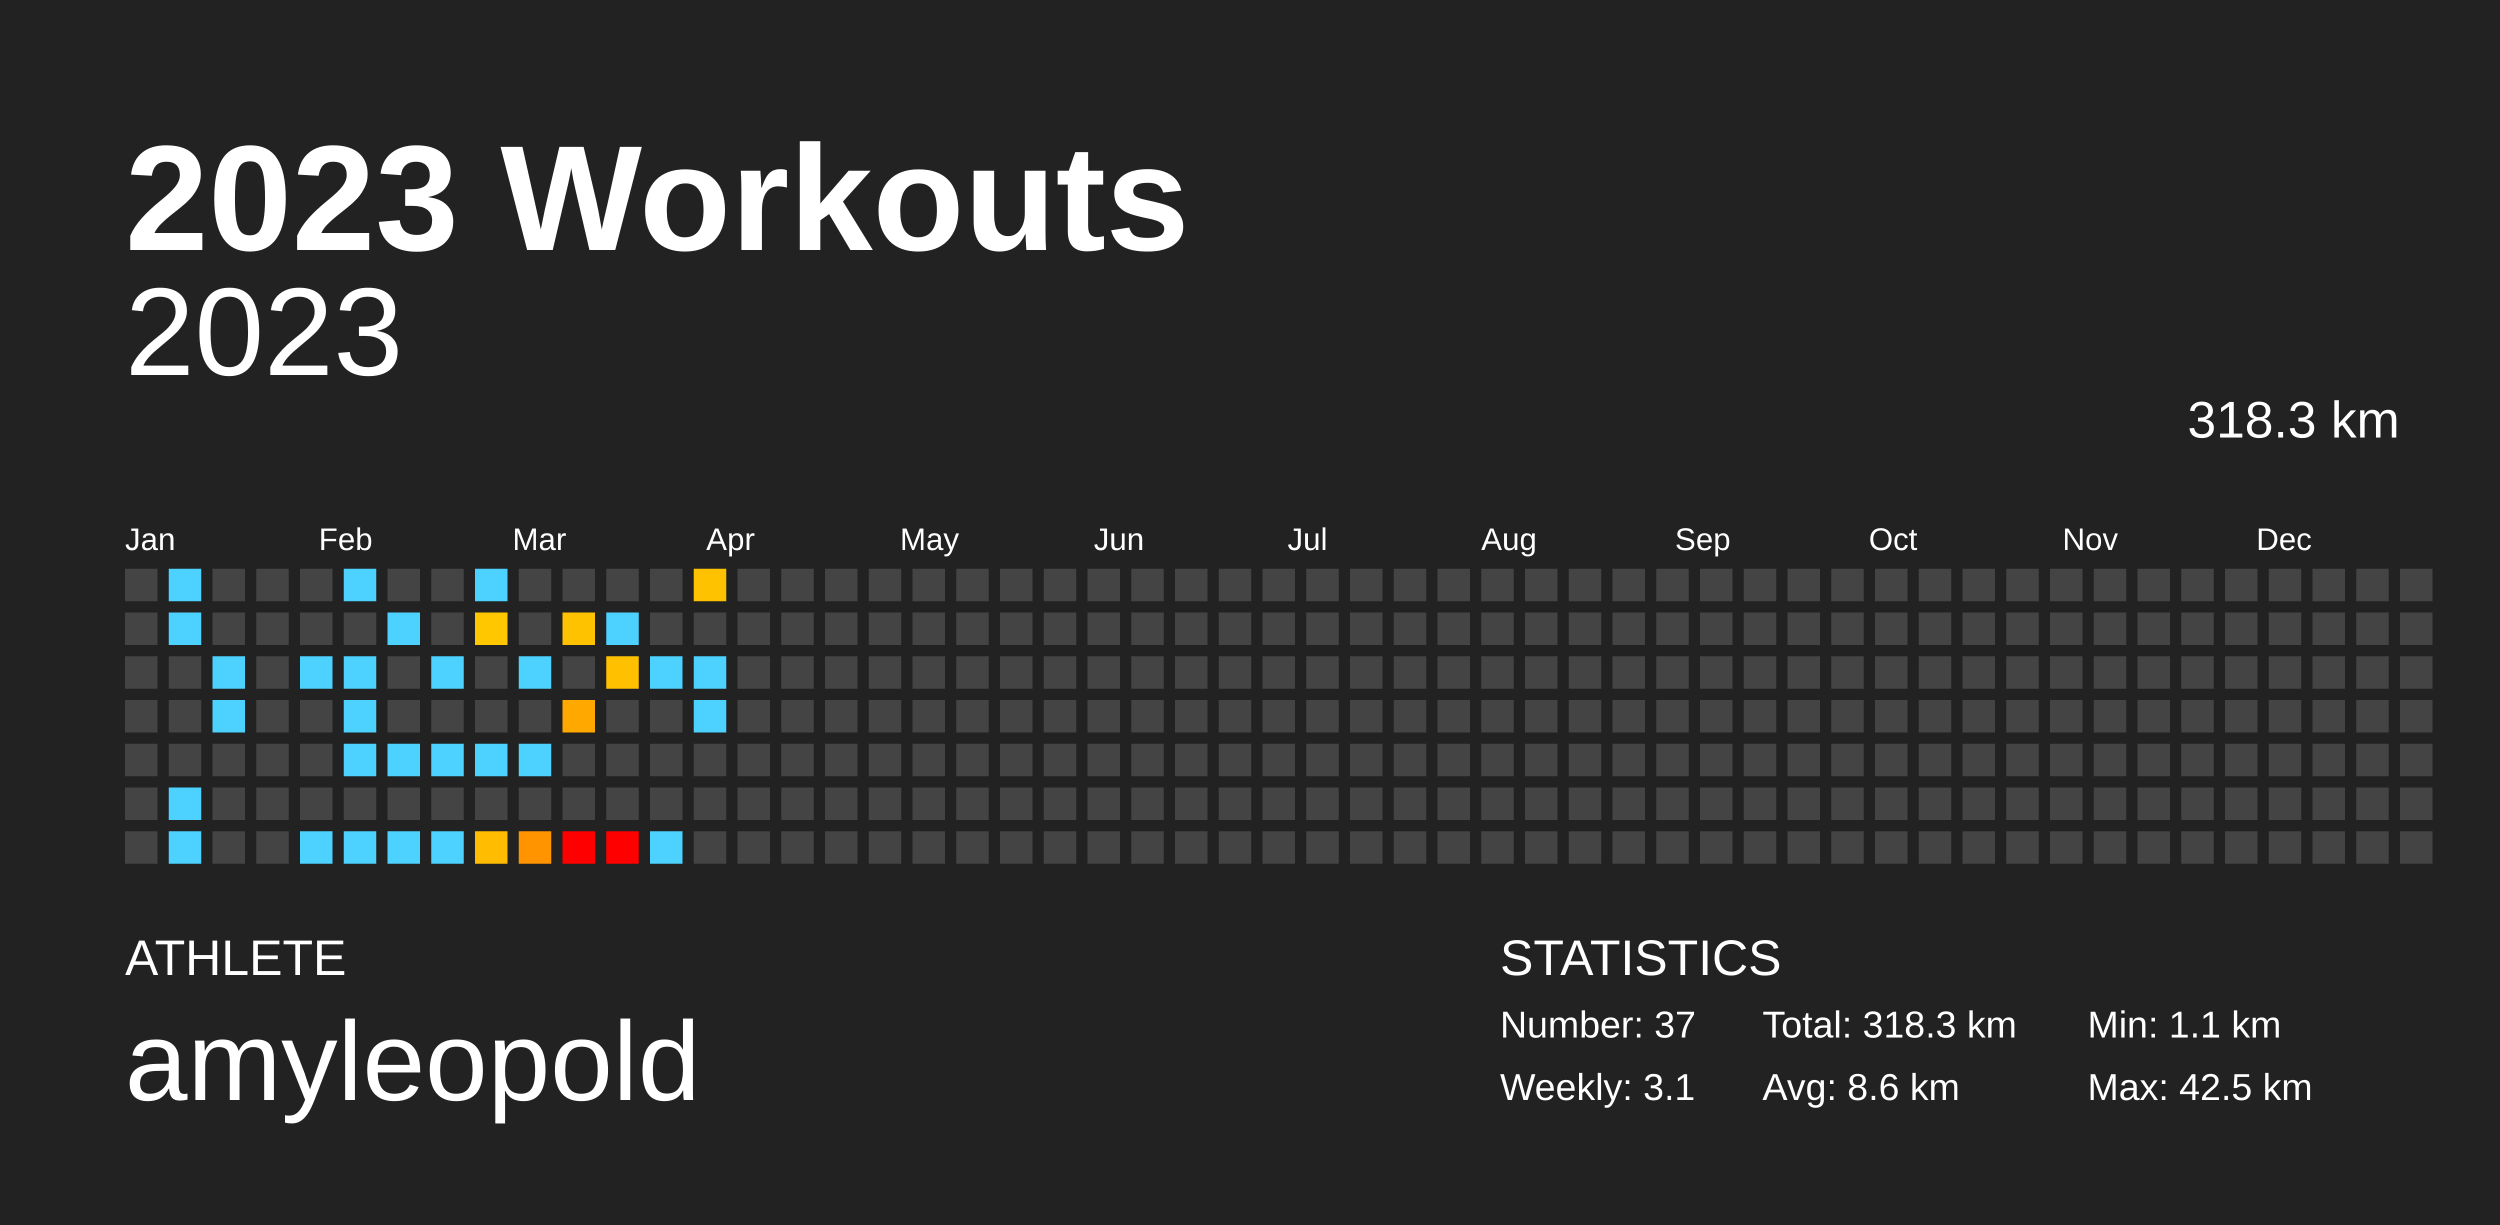
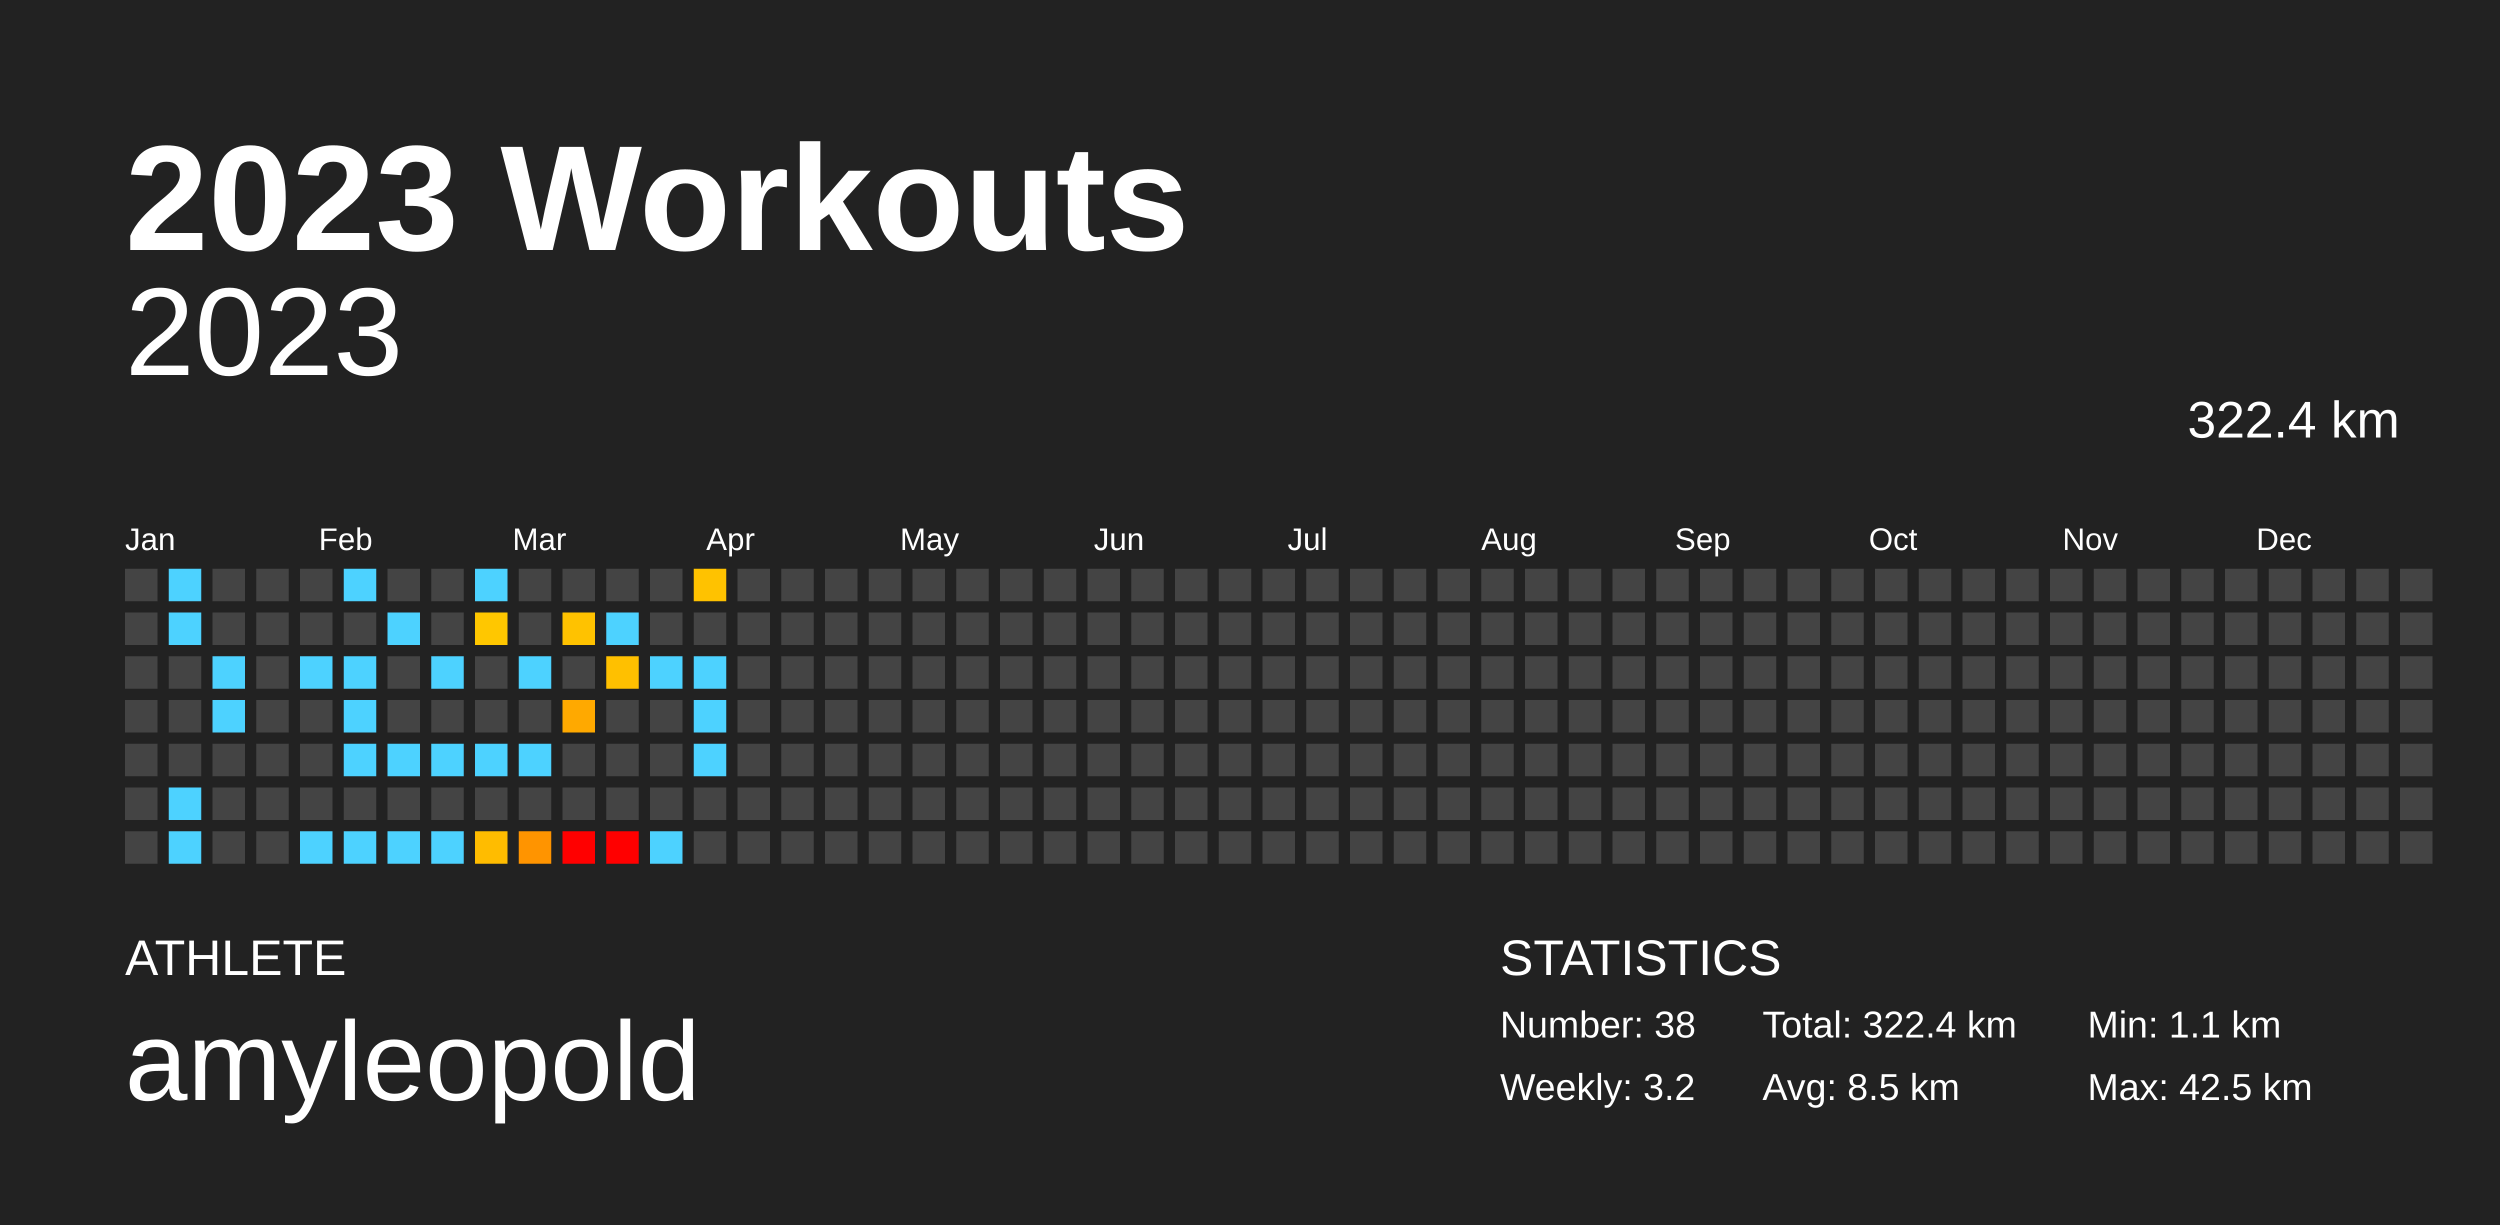
<svg xmlns="http://www.w3.org/2000/svg" baseProfile="full" height="98mm" version="1.1" viewBox="0,0,200,98" width="200mm">
  <defs />
  <rect fill="#222222" height="98" width="200" x="0" y="0" />
  <text fill="#FFFFFF" style="font-size:12px; font-family:Arial; font-weight:bold;" x="10" y="20">2023 Workouts</text>
  <text fill="#FFFFFF" style="font-size:4px; font-family:Arial" x="10" y="78">ATHLETE</text>
  <text fill="#FFFFFF" style="font-size:9px; font-family:Arial" x="10" y="88">amyleopold</text>
  <text fill="#FFFFFF" style="font-size:4px; font-family:Arial" x="120" y="78">STATISTICS</text>
-   <text fill="#FFFFFF" style="font-size:3px; font-family:Arial" x="120" y="83">Number: 37</text>
-   <text fill="#FFFFFF" style="font-size:3px; font-family:Arial" x="120" y="88">Weekly: 3.1</text>
-   <text fill="#FFFFFF" style="font-size:3px; font-family:Arial" x="141" y="83">Total: 318.3 km</text>
-   <text fill="#FFFFFF" style="font-size:3px; font-family:Arial" x="141" y="88">Avg: 8.6 km</text>
+   <text fill="#FFFFFF" style="font-size:3px; font-family:Arial" x="120" y="83">Number: 38</text>
+   <text fill="#FFFFFF" style="font-size:3px; font-family:Arial" x="120" y="88">Weekly: 3.2</text>
+   <text fill="#FFFFFF" style="font-size:3px; font-family:Arial" x="141" y="83">Total: 322.4 km</text>
+   <text fill="#FFFFFF" style="font-size:3px; font-family:Arial" x="141" y="88">Avg: 8.5 km</text>
  <text fill="#FFFFFF" style="font-size:3px; font-family:Arial" x="167" y="83">Min: 1.1 km</text>
  <text fill="#FFFFFF" style="font-size:3px; font-family:Arial" x="167" y="88">Max: 42.5 km</text>
  <text alignment-baseline="hanging" fill="#FFFFFF" style="font-size:10.0px; font-family:Arial;" x="10" y="30">2023</text>
-   <text alignment-baseline="hanging" fill="#FFFFFF" style="font-size:4.125px; font-family:Arial;" x="175" y="35">318.3 km</text>
+   <text alignment-baseline="hanging" fill="#FFFFFF" style="font-size:4.125px; font-family:Arial;" x="175" y="35">322.4 km</text>
  <text fill="#FFFFFF" style="font-size:2.5px; font-family:Arial" x="10.0" y="44">Jan</text>
  <text fill="#FFFFFF" style="font-size:2.5px; font-family:Arial" x="25.5" y="44">Feb</text>
  <text fill="#FFFFFF" style="font-size:2.5px; font-family:Arial" x="41.0" y="44">Mar</text>
  <text fill="#FFFFFF" style="font-size:2.5px; font-family:Arial" x="56.5" y="44">Apr</text>
  <text fill="#FFFFFF" style="font-size:2.5px; font-family:Arial" x="72.0" y="44">May</text>
  <text fill="#FFFFFF" style="font-size:2.5px; font-family:Arial" x="87.5" y="44">Jun</text>
  <text fill="#FFFFFF" style="font-size:2.5px; font-family:Arial" x="103.0" y="44">Jul</text>
  <text fill="#FFFFFF" style="font-size:2.5px; font-family:Arial" x="118.5" y="44">Aug</text>
  <text fill="#FFFFFF" style="font-size:2.5px; font-family:Arial" x="134.0" y="44">Sep</text>
  <text fill="#FFFFFF" style="font-size:2.5px; font-family:Arial" x="149.5" y="44">Oct</text>
  <text fill="#FFFFFF" style="font-size:2.5px; font-family:Arial" x="165.0" y="44">Nov</text>
  <text fill="#FFFFFF" style="font-size:2.5px; font-family:Arial" x="180.5" y="44">Dec</text>
  <rect fill="#444444" height="2.6" width="2.6" x="10.0" y="45.5" />
  <rect fill="#444444" height="2.6" width="2.6" x="10.0" y="49.0" />
  <rect fill="#444444" height="2.6" width="2.6" x="10.0" y="52.5" />
  <rect fill="#444444" height="2.6" width="2.6" x="10.0" y="56.0" />
  <rect fill="#444444" height="2.6" width="2.6" x="10.0" y="59.5" />
  <rect fill="#444444" height="2.6" width="2.6" x="10.0" y="63.0" />
  <rect fill="#444444" height="2.6" width="2.6" x="10.0" y="66.5" />
  <rect fill="#4dd2ff" height="2.6" width="2.6" x="13.5" y="45.5" />
  <rect fill="#4dd2ff" height="2.6" width="2.6" x="13.5" y="49.0" />
  <rect fill="#444444" height="2.6" width="2.6" x="13.5" y="52.5" />
  <rect fill="#444444" height="2.6" width="2.6" x="13.5" y="56.0" />
  <rect fill="#444444" height="2.6" width="2.6" x="13.5" y="59.5" />
  <rect fill="#4dd2ff" height="2.6" width="2.6" x="13.5" y="63.0" />
  <rect fill="#4dd2ff" height="2.6" width="2.6" x="13.5" y="66.5" />
  <rect fill="#444444" height="2.6" width="2.6" x="17.0" y="45.5" />
  <rect fill="#444444" height="2.6" width="2.6" x="17.0" y="49.0" />
  <rect fill="#4dd2ff" height="2.6" width="2.6" x="17.0" y="52.5" />
  <rect fill="#4dd2ff" height="2.6" width="2.6" x="17.0" y="56.0" />
  <rect fill="#444444" height="2.6" width="2.6" x="17.0" y="59.5" />
  <rect fill="#444444" height="2.6" width="2.6" x="17.0" y="63.0" />
  <rect fill="#444444" height="2.6" width="2.6" x="17.0" y="66.5" />
  <rect fill="#444444" height="2.6" width="2.6" x="20.5" y="45.5" />
  <rect fill="#444444" height="2.6" width="2.6" x="20.5" y="49.0" />
  <rect fill="#444444" height="2.6" width="2.6" x="20.5" y="52.5" />
  <rect fill="#444444" height="2.6" width="2.6" x="20.5" y="56.0" />
  <rect fill="#444444" height="2.6" width="2.6" x="20.5" y="59.5" />
  <rect fill="#444444" height="2.6" width="2.6" x="20.5" y="63.0" />
  <rect fill="#444444" height="2.6" width="2.6" x="20.5" y="66.5" />
  <rect fill="#444444" height="2.6" width="2.6" x="24.0" y="45.5" />
  <rect fill="#444444" height="2.6" width="2.6" x="24.0" y="49.0" />
  <rect fill="#4dd2ff" height="2.6" width="2.6" x="24.0" y="52.5" />
  <rect fill="#444444" height="2.6" width="2.6" x="24.0" y="56.0" />
  <rect fill="#444444" height="2.6" width="2.6" x="24.0" y="59.5" />
  <rect fill="#444444" height="2.6" width="2.6" x="24.0" y="63.0" />
  <rect fill="#4dd2ff" height="2.6" width="2.6" x="24.0" y="66.5" />
  <rect fill="#4dd2ff" height="2.6" width="2.6" x="27.5" y="45.5" />
  <rect fill="#444444" height="2.6" width="2.6" x="27.5" y="49.0" />
  <rect fill="#4dd2ff" height="2.6" width="2.6" x="27.5" y="52.5" />
  <rect fill="#4dd2ff" height="2.6" width="2.6" x="27.5" y="56.0" />
  <rect fill="#4dd2ff" height="2.6" width="2.6" x="27.5" y="59.5" />
  <rect fill="#444444" height="2.6" width="2.6" x="27.5" y="63.0" />
  <rect fill="#4dd2ff" height="2.6" width="2.6" x="27.5" y="66.5" />
  <rect fill="#444444" height="2.6" width="2.6" x="31.0" y="45.5" />
  <rect fill="#4dd2ff" height="2.6" width="2.6" x="31.0" y="49.0" />
  <rect fill="#444444" height="2.6" width="2.6" x="31.0" y="52.5" />
  <rect fill="#444444" height="2.6" width="2.6" x="31.0" y="56.0" />
  <rect fill="#4dd2ff" height="2.6" width="2.6" x="31.0" y="59.5" />
  <rect fill="#444444" height="2.6" width="2.6" x="31.0" y="63.0" />
  <rect fill="#4dd2ff" height="2.6" width="2.6" x="31.0" y="66.5" />
  <rect fill="#444444" height="2.6" width="2.6" x="34.5" y="45.5" />
  <rect fill="#444444" height="2.6" width="2.6" x="34.5" y="49.0" />
  <rect fill="#4dd2ff" height="2.6" width="2.6" x="34.5" y="52.5" />
  <rect fill="#444444" height="2.6" width="2.6" x="34.5" y="56.0" />
  <rect fill="#4dd2ff" height="2.6" width="2.6" x="34.5" y="59.5" />
  <rect fill="#444444" height="2.6" width="2.6" x="34.5" y="63.0" />
  <rect fill="#4dd2ff" height="2.6" width="2.6" x="34.5" y="66.5" />
  <rect fill="#4dd2ff" height="2.6" width="2.6" x="38.0" y="45.5" />
  <rect fill="#ffc700" height="2.6" width="2.6" x="38.0" y="49.0" />
  <rect fill="#444444" height="2.6" width="2.6" x="38.0" y="52.5" />
  <rect fill="#444444" height="2.6" width="2.6" x="38.0" y="56.0" />
  <rect fill="#4dd2ff" height="2.6" width="2.6" x="38.0" y="59.5" />
  <rect fill="#444444" height="2.6" width="2.6" x="38.0" y="63.0" />
  <rect fill="#ffbc00" height="2.6" width="2.6" x="38.0" y="66.5" />
  <rect fill="#444444" height="2.6" width="2.6" x="41.5" y="45.5" />
  <rect fill="#444444" height="2.6" width="2.6" x="41.5" y="49.0" />
  <rect fill="#4dd2ff" height="2.6" width="2.6" x="41.5" y="52.5" />
  <rect fill="#444444" height="2.6" width="2.6" x="41.5" y="56.0" />
  <rect fill="#4dd2ff" height="2.6" width="2.6" x="41.5" y="59.5" />
  <rect fill="#444444" height="2.6" width="2.6" x="41.5" y="63.0" />
  <rect fill="#ff9400" height="2.6" width="2.6" x="41.5" y="66.5" />
  <rect fill="#444444" height="2.6" width="2.6" x="45.0" y="45.5" />
  <rect fill="#ffc200" height="2.6" width="2.6" x="45.0" y="49.0" />
  <rect fill="#444444" height="2.6" width="2.6" x="45.0" y="52.5" />
  <rect fill="#ffa900" height="2.6" width="2.6" x="45.0" y="56.0" />
  <rect fill="#444444" height="2.6" width="2.6" x="45.0" y="59.5" />
  <rect fill="#444444" height="2.6" width="2.6" x="45.0" y="63.0" />
  <rect fill="red" height="2.6" width="2.6" x="45.0" y="66.5" />
  <rect fill="#444444" height="2.6" width="2.6" x="48.5" y="45.5" />
  <rect fill="#4dd2ff" height="2.6" width="2.6" x="48.5" y="49.0" />
  <rect fill="#ffc000" height="2.6" width="2.6" x="48.5" y="52.5" />
  <rect fill="#444444" height="2.6" width="2.6" x="48.5" y="56.0" />
  <rect fill="#444444" height="2.6" width="2.6" x="48.5" y="59.5" />
  <rect fill="#444444" height="2.6" width="2.6" x="48.5" y="63.0" />
  <rect fill="red" height="2.6" width="2.6" x="48.5" y="66.5" />
  <rect fill="#444444" height="2.6" width="2.6" x="52.0" y="45.5" />
  <rect fill="#444444" height="2.6" width="2.6" x="52.0" y="49.0" />
  <rect fill="#4dd2ff" height="2.6" width="2.6" x="52.0" y="52.5" />
  <rect fill="#444444" height="2.6" width="2.6" x="52.0" y="56.0" />
  <rect fill="#444444" height="2.6" width="2.6" x="52.0" y="59.5" />
  <rect fill="#444444" height="2.6" width="2.6" x="52.0" y="63.0" />
  <rect fill="#4dd2ff" height="2.6" width="2.6" x="52.0" y="66.5" />
  <rect fill="#ffc200" height="2.6" width="2.6" x="55.5" y="45.5" />
  <rect fill="#444444" height="2.6" width="2.6" x="55.5" y="49.0" />
  <rect fill="#4dd2ff" height="2.6" width="2.6" x="55.5" y="52.5" />
  <rect fill="#4dd2ff" height="2.6" width="2.6" x="55.5" y="56.0" />
-   <rect fill="#444444" height="2.6" width="2.6" x="55.5" y="59.5" />
+   <rect fill="#4dd2ff" height="2.6" width="2.6" x="55.5" y="59.5" />
  <rect fill="#444444" height="2.6" width="2.6" x="55.5" y="63.0" />
  <rect fill="#444444" height="2.6" width="2.6" x="55.5" y="66.5" />
  <rect fill="#444444" height="2.6" width="2.6" x="59.0" y="45.5" />
  <rect fill="#444444" height="2.6" width="2.6" x="59.0" y="49.0" />
  <rect fill="#444444" height="2.6" width="2.6" x="59.0" y="52.5" />
  <rect fill="#444444" height="2.6" width="2.6" x="59.0" y="56.0" />
  <rect fill="#444444" height="2.6" width="2.6" x="59.0" y="59.5" />
  <rect fill="#444444" height="2.6" width="2.6" x="59.0" y="63.0" />
  <rect fill="#444444" height="2.6" width="2.6" x="59.0" y="66.5" />
  <rect fill="#444444" height="2.6" width="2.6" x="62.5" y="45.5" />
  <rect fill="#444444" height="2.6" width="2.6" x="62.5" y="49.0" />
  <rect fill="#444444" height="2.6" width="2.6" x="62.5" y="52.5" />
  <rect fill="#444444" height="2.6" width="2.6" x="62.5" y="56.0" />
  <rect fill="#444444" height="2.6" width="2.6" x="62.5" y="59.5" />
  <rect fill="#444444" height="2.6" width="2.6" x="62.5" y="63.0" />
  <rect fill="#444444" height="2.6" width="2.6" x="62.5" y="66.5" />
  <rect fill="#444444" height="2.6" width="2.6" x="66.0" y="45.5" />
  <rect fill="#444444" height="2.6" width="2.6" x="66.0" y="49.0" />
  <rect fill="#444444" height="2.6" width="2.6" x="66.0" y="52.5" />
  <rect fill="#444444" height="2.6" width="2.6" x="66.0" y="56.0" />
  <rect fill="#444444" height="2.6" width="2.6" x="66.0" y="59.5" />
  <rect fill="#444444" height="2.6" width="2.6" x="66.0" y="63.0" />
  <rect fill="#444444" height="2.6" width="2.6" x="66.0" y="66.5" />
  <rect fill="#444444" height="2.6" width="2.6" x="69.5" y="45.5" />
  <rect fill="#444444" height="2.6" width="2.6" x="69.5" y="49.0" />
  <rect fill="#444444" height="2.6" width="2.6" x="69.5" y="52.5" />
  <rect fill="#444444" height="2.6" width="2.6" x="69.5" y="56.0" />
  <rect fill="#444444" height="2.6" width="2.6" x="69.5" y="59.5" />
  <rect fill="#444444" height="2.6" width="2.6" x="69.5" y="63.0" />
  <rect fill="#444444" height="2.6" width="2.6" x="69.5" y="66.5" />
  <rect fill="#444444" height="2.6" width="2.6" x="73.0" y="45.5" />
  <rect fill="#444444" height="2.6" width="2.6" x="73.0" y="49.0" />
  <rect fill="#444444" height="2.6" width="2.6" x="73.0" y="52.5" />
  <rect fill="#444444" height="2.6" width="2.6" x="73.0" y="56.0" />
  <rect fill="#444444" height="2.6" width="2.6" x="73.0" y="59.5" />
  <rect fill="#444444" height="2.6" width="2.6" x="73.0" y="63.0" />
  <rect fill="#444444" height="2.6" width="2.6" x="73.0" y="66.5" />
  <rect fill="#444444" height="2.6" width="2.6" x="76.5" y="45.5" />
  <rect fill="#444444" height="2.6" width="2.6" x="76.5" y="49.0" />
  <rect fill="#444444" height="2.6" width="2.6" x="76.5" y="52.5" />
  <rect fill="#444444" height="2.6" width="2.6" x="76.5" y="56.0" />
  <rect fill="#444444" height="2.6" width="2.6" x="76.5" y="59.5" />
  <rect fill="#444444" height="2.6" width="2.6" x="76.5" y="63.0" />
  <rect fill="#444444" height="2.6" width="2.6" x="76.5" y="66.5" />
  <rect fill="#444444" height="2.6" width="2.6" x="80.0" y="45.5" />
  <rect fill="#444444" height="2.6" width="2.6" x="80.0" y="49.0" />
  <rect fill="#444444" height="2.6" width="2.6" x="80.0" y="52.5" />
  <rect fill="#444444" height="2.6" width="2.6" x="80.0" y="56.0" />
  <rect fill="#444444" height="2.6" width="2.6" x="80.0" y="59.5" />
  <rect fill="#444444" height="2.6" width="2.6" x="80.0" y="63.0" />
  <rect fill="#444444" height="2.6" width="2.6" x="80.0" y="66.5" />
  <rect fill="#444444" height="2.6" width="2.6" x="83.5" y="45.5" />
  <rect fill="#444444" height="2.6" width="2.6" x="83.5" y="49.0" />
  <rect fill="#444444" height="2.6" width="2.6" x="83.5" y="52.5" />
  <rect fill="#444444" height="2.6" width="2.6" x="83.5" y="56.0" />
  <rect fill="#444444" height="2.6" width="2.6" x="83.5" y="59.5" />
  <rect fill="#444444" height="2.6" width="2.6" x="83.5" y="63.0" />
  <rect fill="#444444" height="2.6" width="2.6" x="83.5" y="66.5" />
  <rect fill="#444444" height="2.6" width="2.6" x="87.0" y="45.5" />
  <rect fill="#444444" height="2.6" width="2.6" x="87.0" y="49.0" />
  <rect fill="#444444" height="2.6" width="2.6" x="87.0" y="52.5" />
  <rect fill="#444444" height="2.6" width="2.6" x="87.0" y="56.0" />
  <rect fill="#444444" height="2.6" width="2.6" x="87.0" y="59.5" />
  <rect fill="#444444" height="2.6" width="2.6" x="87.0" y="63.0" />
  <rect fill="#444444" height="2.6" width="2.6" x="87.0" y="66.5" />
  <rect fill="#444444" height="2.6" width="2.6" x="90.5" y="45.5" />
  <rect fill="#444444" height="2.6" width="2.6" x="90.5" y="49.0" />
  <rect fill="#444444" height="2.6" width="2.6" x="90.5" y="52.5" />
  <rect fill="#444444" height="2.6" width="2.6" x="90.5" y="56.0" />
  <rect fill="#444444" height="2.6" width="2.6" x="90.5" y="59.5" />
  <rect fill="#444444" height="2.6" width="2.6" x="90.5" y="63.0" />
  <rect fill="#444444" height="2.6" width="2.6" x="90.5" y="66.5" />
  <rect fill="#444444" height="2.6" width="2.6" x="94.0" y="45.5" />
  <rect fill="#444444" height="2.6" width="2.6" x="94.0" y="49.0" />
  <rect fill="#444444" height="2.6" width="2.6" x="94.0" y="52.5" />
  <rect fill="#444444" height="2.6" width="2.6" x="94.0" y="56.0" />
  <rect fill="#444444" height="2.6" width="2.6" x="94.0" y="59.5" />
  <rect fill="#444444" height="2.6" width="2.6" x="94.0" y="63.0" />
  <rect fill="#444444" height="2.6" width="2.6" x="94.0" y="66.5" />
  <rect fill="#444444" height="2.6" width="2.6" x="97.5" y="45.5" />
  <rect fill="#444444" height="2.6" width="2.6" x="97.5" y="49.0" />
  <rect fill="#444444" height="2.6" width="2.6" x="97.5" y="52.5" />
  <rect fill="#444444" height="2.6" width="2.6" x="97.5" y="56.0" />
  <rect fill="#444444" height="2.6" width="2.6" x="97.5" y="59.5" />
  <rect fill="#444444" height="2.6" width="2.6" x="97.5" y="63.0" />
  <rect fill="#444444" height="2.6" width="2.6" x="97.5" y="66.5" />
  <rect fill="#444444" height="2.6" width="2.6" x="101.0" y="45.5" />
  <rect fill="#444444" height="2.6" width="2.6" x="101.0" y="49.0" />
  <rect fill="#444444" height="2.6" width="2.6" x="101.0" y="52.5" />
  <rect fill="#444444" height="2.6" width="2.6" x="101.0" y="56.0" />
  <rect fill="#444444" height="2.6" width="2.6" x="101.0" y="59.5" />
  <rect fill="#444444" height="2.6" width="2.6" x="101.0" y="63.0" />
  <rect fill="#444444" height="2.6" width="2.6" x="101.0" y="66.5" />
  <rect fill="#444444" height="2.6" width="2.6" x="104.5" y="45.5" />
  <rect fill="#444444" height="2.6" width="2.6" x="104.5" y="49.0" />
  <rect fill="#444444" height="2.6" width="2.6" x="104.5" y="52.5" />
  <rect fill="#444444" height="2.6" width="2.6" x="104.5" y="56.0" />
  <rect fill="#444444" height="2.6" width="2.6" x="104.5" y="59.5" />
  <rect fill="#444444" height="2.6" width="2.6" x="104.5" y="63.0" />
  <rect fill="#444444" height="2.6" width="2.6" x="104.5" y="66.5" />
  <rect fill="#444444" height="2.6" width="2.6" x="108.0" y="45.5" />
  <rect fill="#444444" height="2.6" width="2.6" x="108.0" y="49.0" />
  <rect fill="#444444" height="2.6" width="2.6" x="108.0" y="52.5" />
  <rect fill="#444444" height="2.6" width="2.6" x="108.0" y="56.0" />
  <rect fill="#444444" height="2.6" width="2.6" x="108.0" y="59.5" />
  <rect fill="#444444" height="2.6" width="2.6" x="108.0" y="63.0" />
  <rect fill="#444444" height="2.6" width="2.6" x="108.0" y="66.5" />
  <rect fill="#444444" height="2.6" width="2.6" x="111.5" y="45.5" />
  <rect fill="#444444" height="2.6" width="2.6" x="111.5" y="49.0" />
  <rect fill="#444444" height="2.6" width="2.6" x="111.5" y="52.5" />
  <rect fill="#444444" height="2.6" width="2.6" x="111.5" y="56.0" />
  <rect fill="#444444" height="2.6" width="2.6" x="111.5" y="59.5" />
  <rect fill="#444444" height="2.6" width="2.6" x="111.5" y="63.0" />
  <rect fill="#444444" height="2.6" width="2.6" x="111.5" y="66.5" />
  <rect fill="#444444" height="2.6" width="2.6" x="115.0" y="45.5" />
  <rect fill="#444444" height="2.6" width="2.6" x="115.0" y="49.0" />
  <rect fill="#444444" height="2.6" width="2.6" x="115.0" y="52.5" />
  <rect fill="#444444" height="2.6" width="2.6" x="115.0" y="56.0" />
  <rect fill="#444444" height="2.6" width="2.6" x="115.0" y="59.5" />
  <rect fill="#444444" height="2.6" width="2.6" x="115.0" y="63.0" />
  <rect fill="#444444" height="2.6" width="2.6" x="115.0" y="66.5" />
  <rect fill="#444444" height="2.6" width="2.6" x="118.5" y="45.5" />
  <rect fill="#444444" height="2.6" width="2.6" x="118.5" y="49.0" />
  <rect fill="#444444" height="2.6" width="2.6" x="118.5" y="52.5" />
  <rect fill="#444444" height="2.6" width="2.6" x="118.5" y="56.0" />
  <rect fill="#444444" height="2.6" width="2.6" x="118.5" y="59.5" />
  <rect fill="#444444" height="2.6" width="2.6" x="118.5" y="63.0" />
  <rect fill="#444444" height="2.6" width="2.6" x="118.5" y="66.5" />
  <rect fill="#444444" height="2.6" width="2.6" x="122.0" y="45.5" />
  <rect fill="#444444" height="2.6" width="2.6" x="122.0" y="49.0" />
  <rect fill="#444444" height="2.6" width="2.6" x="122.0" y="52.5" />
  <rect fill="#444444" height="2.6" width="2.6" x="122.0" y="56.0" />
  <rect fill="#444444" height="2.6" width="2.6" x="122.0" y="59.5" />
  <rect fill="#444444" height="2.6" width="2.6" x="122.0" y="63.0" />
  <rect fill="#444444" height="2.6" width="2.6" x="122.0" y="66.5" />
  <rect fill="#444444" height="2.6" width="2.6" x="125.5" y="45.5" />
  <rect fill="#444444" height="2.6" width="2.6" x="125.5" y="49.0" />
  <rect fill="#444444" height="2.6" width="2.6" x="125.5" y="52.5" />
  <rect fill="#444444" height="2.6" width="2.6" x="125.5" y="56.0" />
  <rect fill="#444444" height="2.6" width="2.6" x="125.5" y="59.5" />
  <rect fill="#444444" height="2.6" width="2.6" x="125.5" y="63.0" />
  <rect fill="#444444" height="2.6" width="2.6" x="125.5" y="66.5" />
  <rect fill="#444444" height="2.6" width="2.6" x="129.0" y="45.5" />
  <rect fill="#444444" height="2.6" width="2.6" x="129.0" y="49.0" />
  <rect fill="#444444" height="2.6" width="2.6" x="129.0" y="52.5" />
  <rect fill="#444444" height="2.6" width="2.6" x="129.0" y="56.0" />
  <rect fill="#444444" height="2.6" width="2.6" x="129.0" y="59.5" />
  <rect fill="#444444" height="2.6" width="2.6" x="129.0" y="63.0" />
  <rect fill="#444444" height="2.6" width="2.6" x="129.0" y="66.5" />
  <rect fill="#444444" height="2.6" width="2.6" x="132.5" y="45.5" />
  <rect fill="#444444" height="2.6" width="2.6" x="132.5" y="49.0" />
  <rect fill="#444444" height="2.6" width="2.6" x="132.5" y="52.5" />
  <rect fill="#444444" height="2.6" width="2.6" x="132.5" y="56.0" />
  <rect fill="#444444" height="2.6" width="2.6" x="132.5" y="59.5" />
  <rect fill="#444444" height="2.6" width="2.6" x="132.5" y="63.0" />
  <rect fill="#444444" height="2.6" width="2.6" x="132.5" y="66.5" />
  <rect fill="#444444" height="2.6" width="2.6" x="136.0" y="45.5" />
  <rect fill="#444444" height="2.6" width="2.6" x="136.0" y="49.0" />
  <rect fill="#444444" height="2.6" width="2.6" x="136.0" y="52.5" />
  <rect fill="#444444" height="2.6" width="2.6" x="136.0" y="56.0" />
  <rect fill="#444444" height="2.6" width="2.6" x="136.0" y="59.5" />
  <rect fill="#444444" height="2.6" width="2.6" x="136.0" y="63.0" />
  <rect fill="#444444" height="2.6" width="2.6" x="136.0" y="66.5" />
  <rect fill="#444444" height="2.6" width="2.6" x="139.5" y="45.5" />
  <rect fill="#444444" height="2.6" width="2.6" x="139.5" y="49.0" />
  <rect fill="#444444" height="2.6" width="2.6" x="139.5" y="52.5" />
  <rect fill="#444444" height="2.6" width="2.6" x="139.5" y="56.0" />
  <rect fill="#444444" height="2.6" width="2.6" x="139.5" y="59.5" />
  <rect fill="#444444" height="2.6" width="2.6" x="139.5" y="63.0" />
  <rect fill="#444444" height="2.6" width="2.6" x="139.5" y="66.5" />
  <rect fill="#444444" height="2.6" width="2.6" x="143.0" y="45.5" />
  <rect fill="#444444" height="2.6" width="2.6" x="143.0" y="49.0" />
  <rect fill="#444444" height="2.6" width="2.6" x="143.0" y="52.5" />
  <rect fill="#444444" height="2.6" width="2.6" x="143.0" y="56.0" />
  <rect fill="#444444" height="2.6" width="2.6" x="143.0" y="59.5" />
  <rect fill="#444444" height="2.6" width="2.6" x="143.0" y="63.0" />
  <rect fill="#444444" height="2.6" width="2.6" x="143.0" y="66.5" />
  <rect fill="#444444" height="2.6" width="2.6" x="146.5" y="45.5" />
  <rect fill="#444444" height="2.6" width="2.6" x="146.5" y="49.0" />
  <rect fill="#444444" height="2.6" width="2.6" x="146.5" y="52.5" />
  <rect fill="#444444" height="2.6" width="2.6" x="146.5" y="56.0" />
  <rect fill="#444444" height="2.6" width="2.6" x="146.5" y="59.5" />
  <rect fill="#444444" height="2.6" width="2.6" x="146.5" y="63.0" />
  <rect fill="#444444" height="2.6" width="2.6" x="146.5" y="66.5" />
  <rect fill="#444444" height="2.6" width="2.6" x="150.0" y="45.5" />
  <rect fill="#444444" height="2.6" width="2.6" x="150.0" y="49.0" />
  <rect fill="#444444" height="2.6" width="2.6" x="150.0" y="52.5" />
  <rect fill="#444444" height="2.6" width="2.6" x="150.0" y="56.0" />
  <rect fill="#444444" height="2.6" width="2.6" x="150.0" y="59.5" />
  <rect fill="#444444" height="2.6" width="2.6" x="150.0" y="63.0" />
  <rect fill="#444444" height="2.6" width="2.6" x="150.0" y="66.5" />
  <rect fill="#444444" height="2.6" width="2.6" x="153.5" y="45.5" />
  <rect fill="#444444" height="2.6" width="2.6" x="153.5" y="49.0" />
  <rect fill="#444444" height="2.6" width="2.6" x="153.5" y="52.5" />
  <rect fill="#444444" height="2.6" width="2.6" x="153.5" y="56.0" />
  <rect fill="#444444" height="2.6" width="2.6" x="153.5" y="59.5" />
  <rect fill="#444444" height="2.6" width="2.6" x="153.5" y="63.0" />
  <rect fill="#444444" height="2.6" width="2.6" x="153.5" y="66.5" />
  <rect fill="#444444" height="2.6" width="2.6" x="157.0" y="45.5" />
  <rect fill="#444444" height="2.6" width="2.6" x="157.0" y="49.0" />
  <rect fill="#444444" height="2.6" width="2.6" x="157.0" y="52.5" />
  <rect fill="#444444" height="2.6" width="2.6" x="157.0" y="56.0" />
  <rect fill="#444444" height="2.6" width="2.6" x="157.0" y="59.5" />
  <rect fill="#444444" height="2.6" width="2.6" x="157.0" y="63.0" />
  <rect fill="#444444" height="2.6" width="2.6" x="157.0" y="66.5" />
  <rect fill="#444444" height="2.6" width="2.6" x="160.5" y="45.5" />
  <rect fill="#444444" height="2.6" width="2.6" x="160.5" y="49.0" />
  <rect fill="#444444" height="2.6" width="2.6" x="160.5" y="52.5" />
  <rect fill="#444444" height="2.6" width="2.6" x="160.5" y="56.0" />
  <rect fill="#444444" height="2.6" width="2.6" x="160.5" y="59.5" />
  <rect fill="#444444" height="2.6" width="2.6" x="160.5" y="63.0" />
  <rect fill="#444444" height="2.6" width="2.6" x="160.5" y="66.5" />
  <rect fill="#444444" height="2.6" width="2.6" x="164.0" y="45.5" />
  <rect fill="#444444" height="2.6" width="2.6" x="164.0" y="49.0" />
  <rect fill="#444444" height="2.6" width="2.6" x="164.0" y="52.5" />
  <rect fill="#444444" height="2.6" width="2.6" x="164.0" y="56.0" />
  <rect fill="#444444" height="2.6" width="2.6" x="164.0" y="59.5" />
  <rect fill="#444444" height="2.6" width="2.6" x="164.0" y="63.0" />
  <rect fill="#444444" height="2.6" width="2.6" x="164.0" y="66.5" />
  <rect fill="#444444" height="2.6" width="2.6" x="167.5" y="45.5" />
  <rect fill="#444444" height="2.6" width="2.6" x="167.5" y="49.0" />
  <rect fill="#444444" height="2.6" width="2.6" x="167.5" y="52.5" />
  <rect fill="#444444" height="2.6" width="2.6" x="167.5" y="56.0" />
  <rect fill="#444444" height="2.6" width="2.6" x="167.5" y="59.5" />
  <rect fill="#444444" height="2.6" width="2.6" x="167.5" y="63.0" />
  <rect fill="#444444" height="2.6" width="2.6" x="167.5" y="66.5" />
  <rect fill="#444444" height="2.6" width="2.6" x="171.0" y="45.5" />
  <rect fill="#444444" height="2.6" width="2.6" x="171.0" y="49.0" />
  <rect fill="#444444" height="2.6" width="2.6" x="171.0" y="52.5" />
  <rect fill="#444444" height="2.6" width="2.6" x="171.0" y="56.0" />
  <rect fill="#444444" height="2.6" width="2.6" x="171.0" y="59.5" />
  <rect fill="#444444" height="2.6" width="2.6" x="171.0" y="63.0" />
  <rect fill="#444444" height="2.6" width="2.6" x="171.0" y="66.5" />
  <rect fill="#444444" height="2.6" width="2.6" x="174.5" y="45.5" />
  <rect fill="#444444" height="2.6" width="2.6" x="174.5" y="49.0" />
  <rect fill="#444444" height="2.6" width="2.6" x="174.5" y="52.5" />
  <rect fill="#444444" height="2.6" width="2.6" x="174.5" y="56.0" />
  <rect fill="#444444" height="2.6" width="2.6" x="174.5" y="59.5" />
  <rect fill="#444444" height="2.6" width="2.6" x="174.5" y="63.0" />
  <rect fill="#444444" height="2.6" width="2.6" x="174.5" y="66.5" />
  <rect fill="#444444" height="2.6" width="2.6" x="178.0" y="45.5" />
  <rect fill="#444444" height="2.6" width="2.6" x="178.0" y="49.0" />
  <rect fill="#444444" height="2.6" width="2.6" x="178.0" y="52.5" />
  <rect fill="#444444" height="2.6" width="2.6" x="178.0" y="56.0" />
  <rect fill="#444444" height="2.6" width="2.6" x="178.0" y="59.5" />
  <rect fill="#444444" height="2.6" width="2.6" x="178.0" y="63.0" />
  <rect fill="#444444" height="2.6" width="2.6" x="178.0" y="66.5" />
  <rect fill="#444444" height="2.6" width="2.6" x="181.5" y="45.5" />
  <rect fill="#444444" height="2.6" width="2.6" x="181.5" y="49.0" />
  <rect fill="#444444" height="2.6" width="2.6" x="181.5" y="52.5" />
  <rect fill="#444444" height="2.6" width="2.6" x="181.5" y="56.0" />
  <rect fill="#444444" height="2.6" width="2.6" x="181.5" y="59.5" />
  <rect fill="#444444" height="2.6" width="2.6" x="181.5" y="63.0" />
  <rect fill="#444444" height="2.6" width="2.6" x="181.5" y="66.5" />
  <rect fill="#444444" height="2.6" width="2.6" x="185.0" y="45.5" />
  <rect fill="#444444" height="2.6" width="2.6" x="185.0" y="49.0" />
  <rect fill="#444444" height="2.6" width="2.6" x="185.0" y="52.5" />
  <rect fill="#444444" height="2.6" width="2.6" x="185.0" y="56.0" />
  <rect fill="#444444" height="2.6" width="2.6" x="185.0" y="59.5" />
  <rect fill="#444444" height="2.6" width="2.6" x="185.0" y="63.0" />
  <rect fill="#444444" height="2.6" width="2.6" x="185.0" y="66.5" />
  <rect fill="#444444" height="2.6" width="2.6" x="188.5" y="45.5" />
  <rect fill="#444444" height="2.6" width="2.6" x="188.5" y="49.0" />
  <rect fill="#444444" height="2.6" width="2.6" x="188.5" y="52.5" />
  <rect fill="#444444" height="2.6" width="2.6" x="188.5" y="56.0" />
  <rect fill="#444444" height="2.6" width="2.6" x="188.5" y="59.5" />
  <rect fill="#444444" height="2.6" width="2.6" x="188.5" y="63.0" />
  <rect fill="#444444" height="2.6" width="2.6" x="188.5" y="66.5" />
  <rect fill="#444444" height="2.6" width="2.6" x="192.0" y="45.5" />
  <rect fill="#444444" height="2.6" width="2.6" x="192.0" y="49.0" />
  <rect fill="#444444" height="2.6" width="2.6" x="192.0" y="52.5" />
  <rect fill="#444444" height="2.6" width="2.6" x="192.0" y="56.0" />
  <rect fill="#444444" height="2.6" width="2.6" x="192.0" y="59.5" />
  <rect fill="#444444" height="2.6" width="2.6" x="192.0" y="63.0" />
  <rect fill="#444444" height="2.6" width="2.6" x="192.0" y="66.5" />
</svg>
